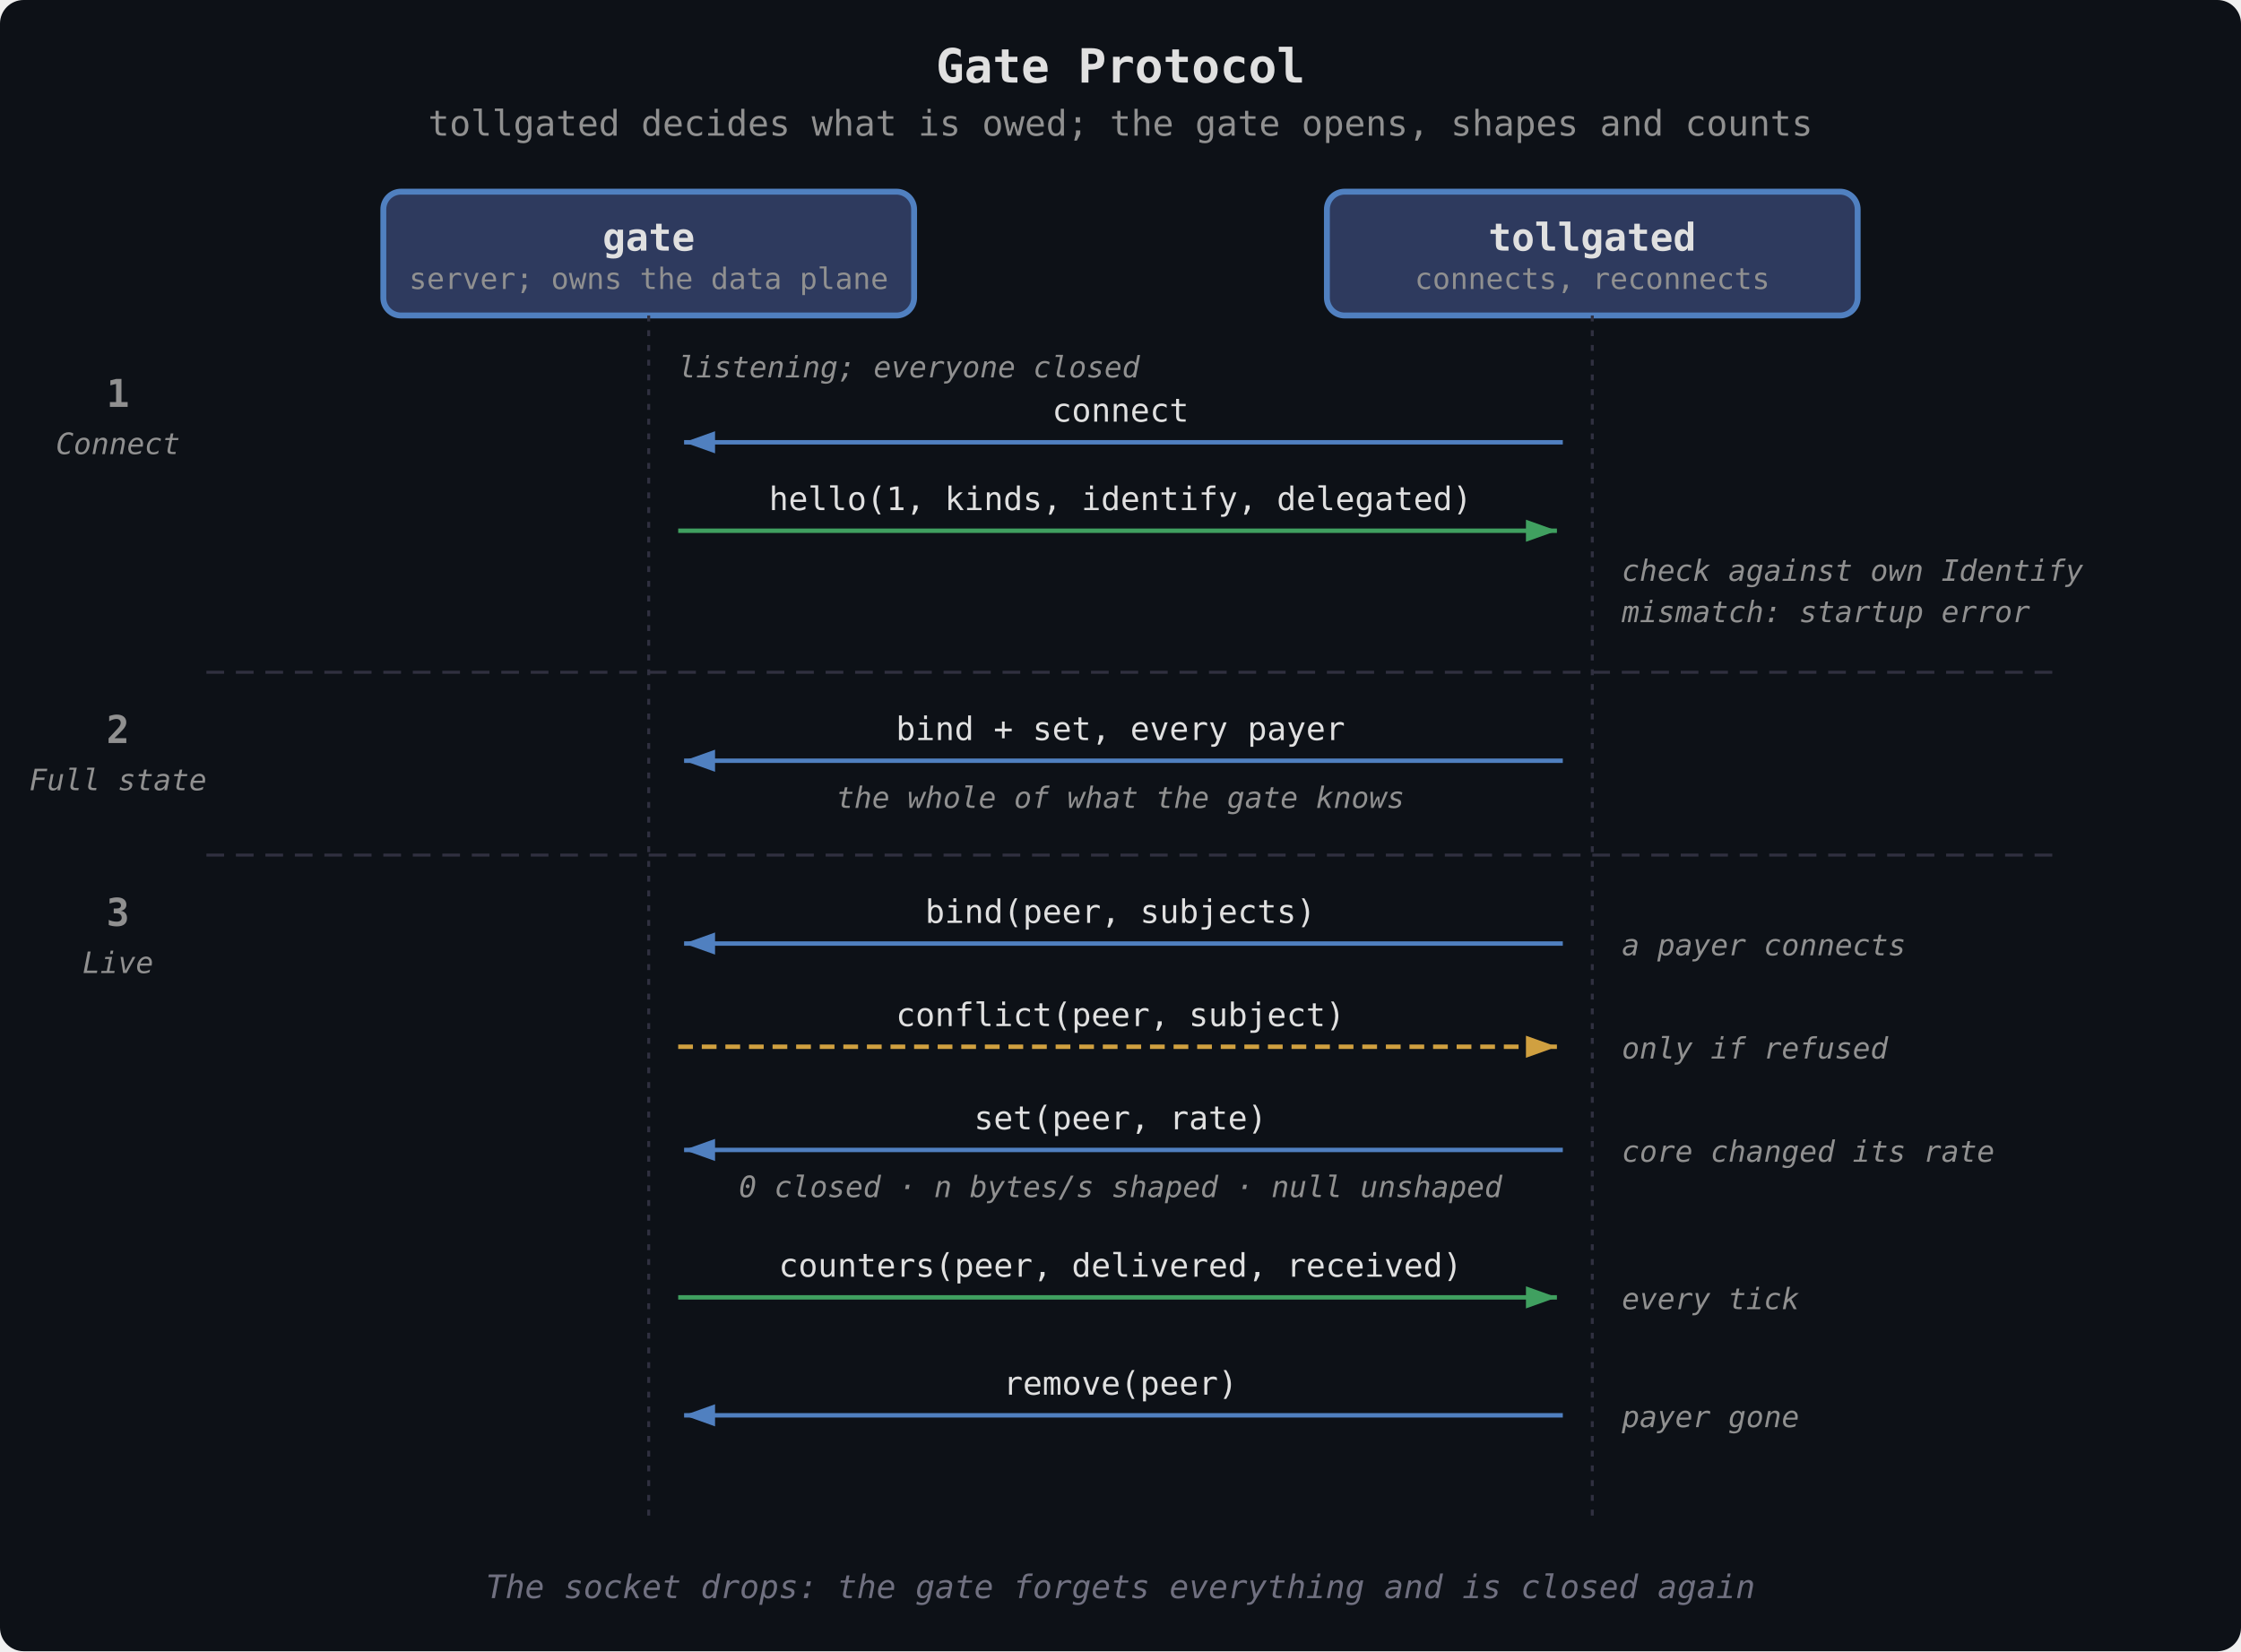
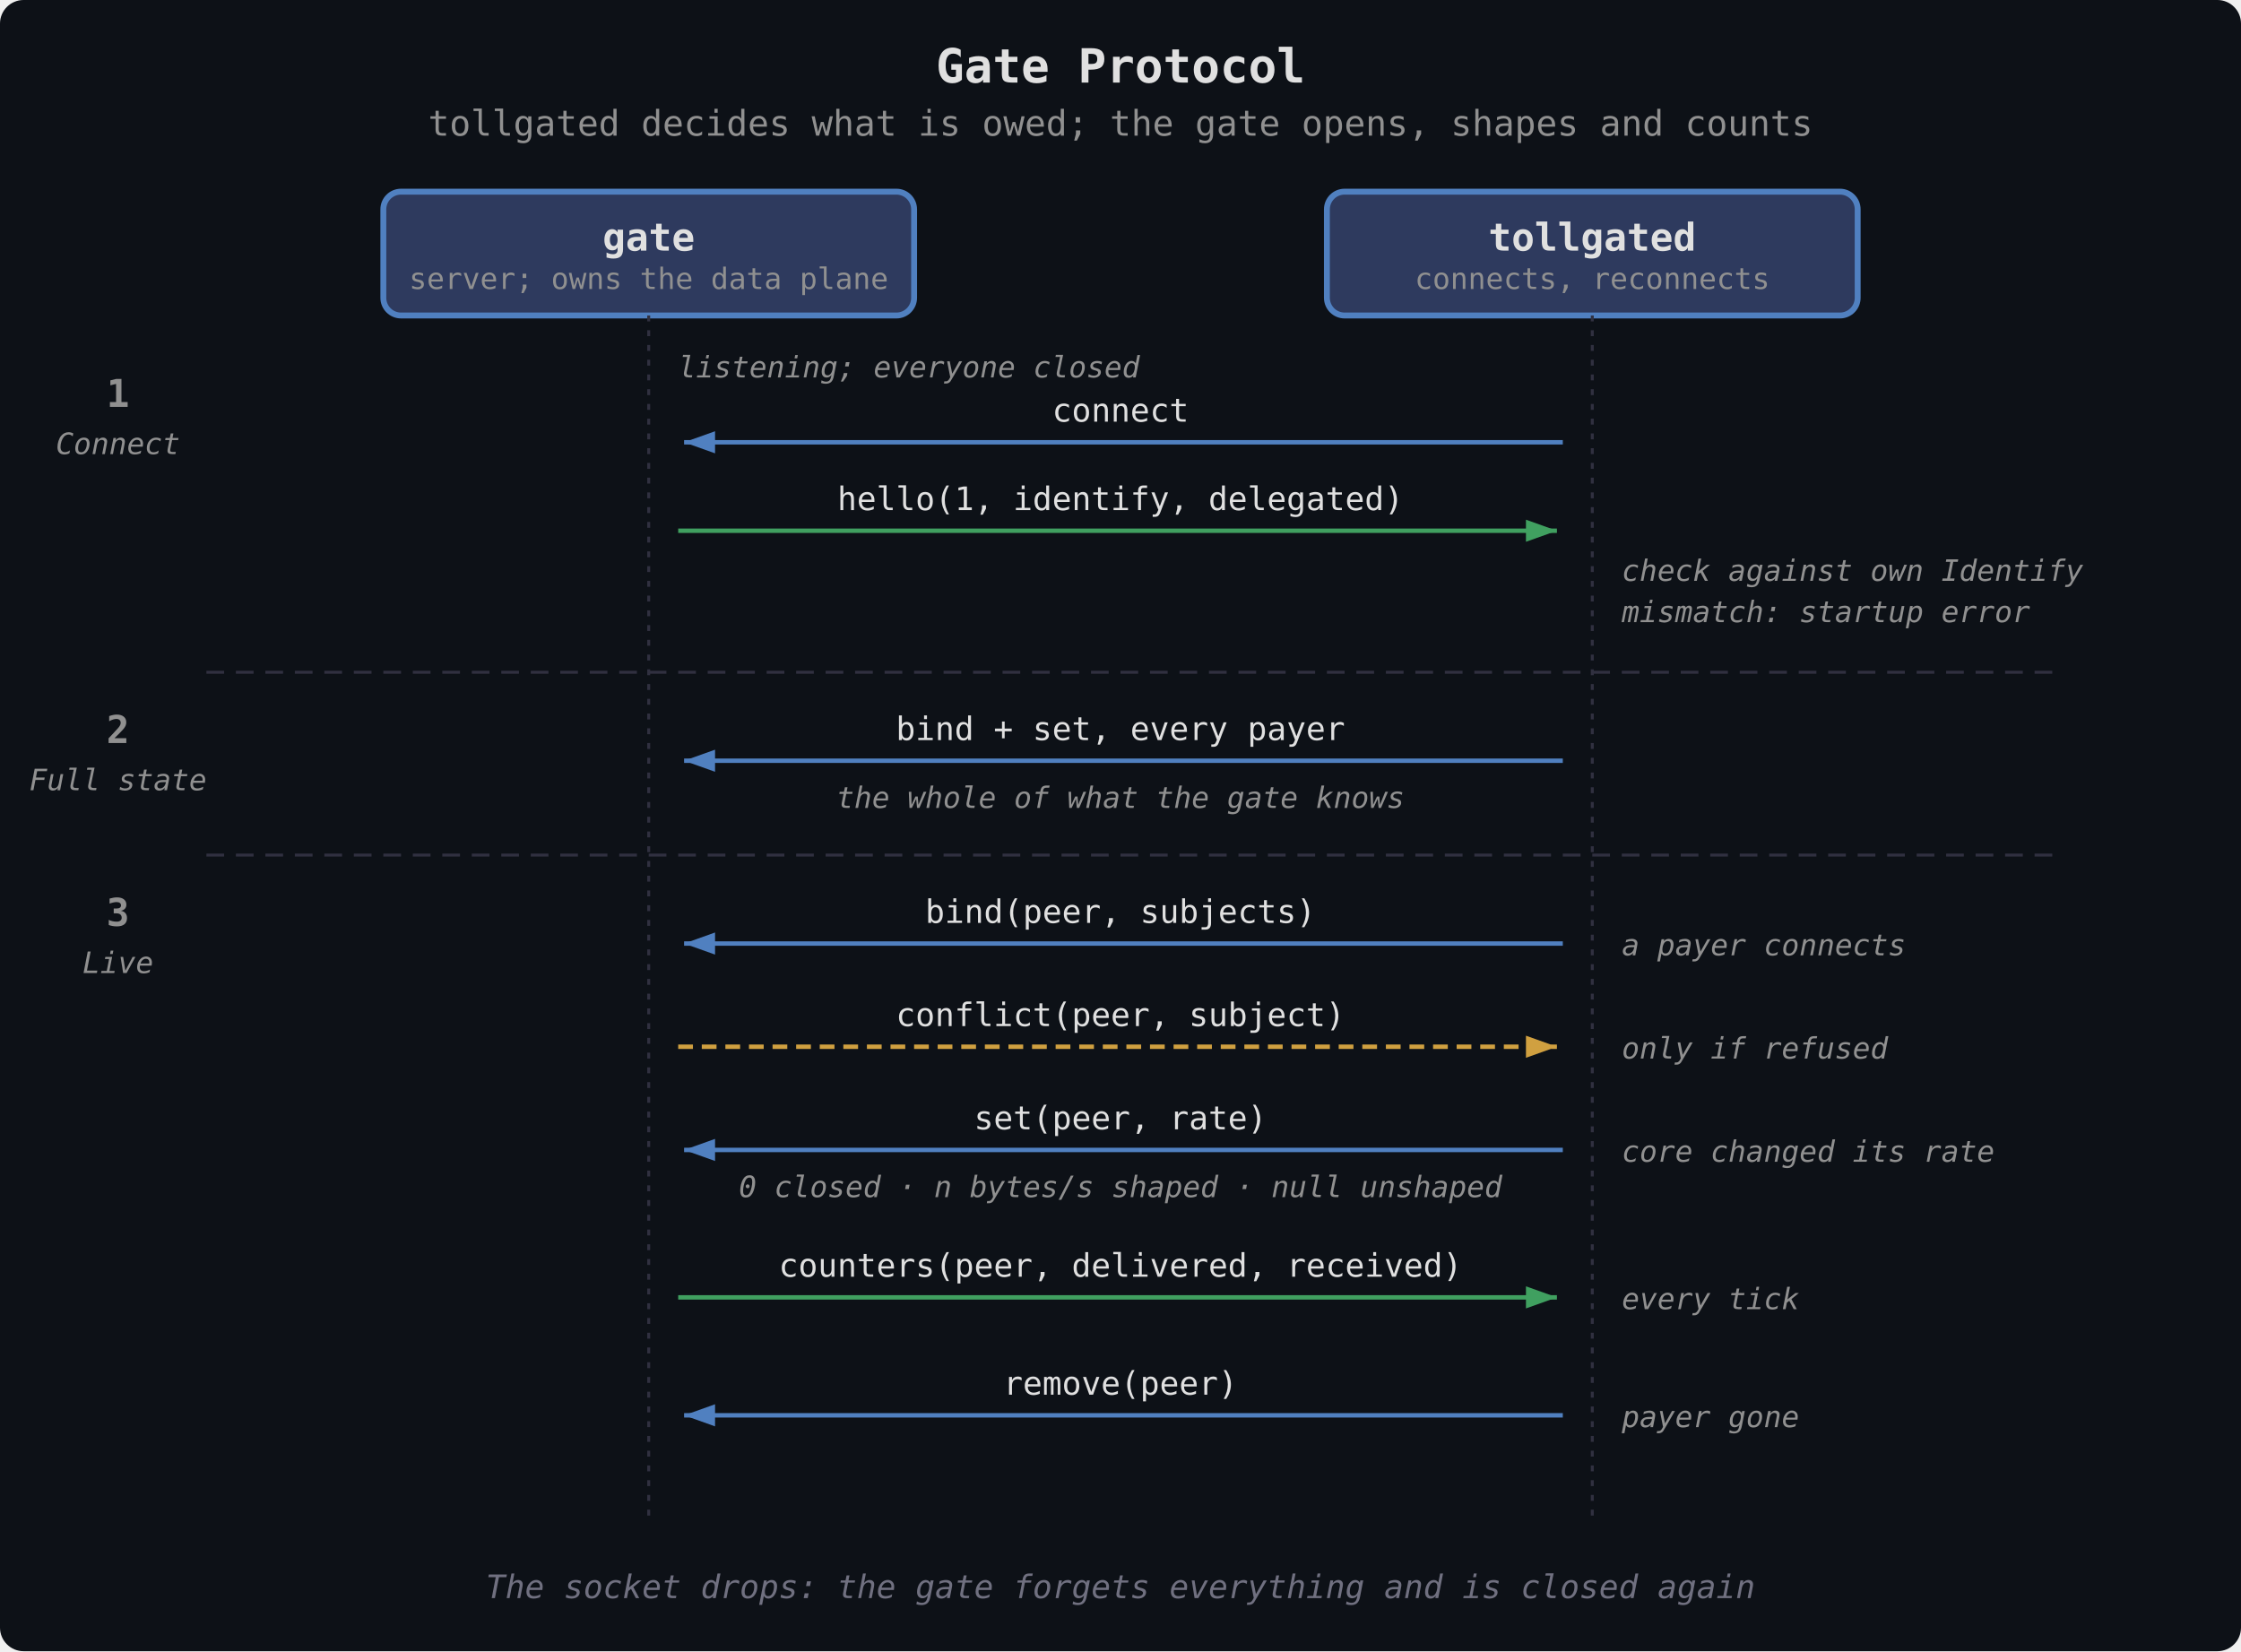
<svg xmlns="http://www.w3.org/2000/svg" viewBox="0 0 760 560" font-family="monospace" font-size="12">
  <style>
    text          { fill: #e0e0e0; }
    text.title    { font-size: 16px; font-weight: bold; }
    text.subtitle { font-size: 12px; fill: #909090; }
    text.nlabel   { font-size: 13px; font-weight: bold; }
    text.nrole    { font-size: 10px; fill: #909090; }
    text.plabel   { font-size: 13px; font-weight: bold; fill: #909090; }
    text.annot    { font-size: 10px; fill: #909090; font-style: italic; }
    text.alabel   { font-size: 11px; }
    text.caption  { font-size: 11px; fill: #707080; font-style: italic; }
    line.sep      { stroke: #303040; stroke-width: 1; stroke-dasharray: 6,4; }
    line.life     { stroke: #303040; stroke-width: 1; stroke-dasharray: 2,3; }

    .bg           { fill: #0d1117; }
    .callout      { fill: #151520; }
    .node         { fill: #2e3a5e; stroke: #5080c0; }

    @media (prefers-color-scheme: light) {
      text          { fill: #1f2328; }
      text.subtitle, text.nrole, text.plabel, text.annot, text.altlabel,
      text.elabel, text.mdesc, text.tlabel { fill: #656d76; }
      text.caption  { fill: #7c8186; }
      line.sep, line.life { stroke: #d1d9e0; }
      rect.alt      { stroke: #d1d9e0; }
      .bg           { fill: #ffffff; }
      .callout      { fill: #f6f8fa; }
      .node, rect.node { fill: #ddf4ff; stroke: #0969da; }
      rect.compute, rect.result { fill: #f6f8fa; }
    }
  </style>
  <defs>
    <marker id="gsB" markerWidth="7" markerHeight="5" refX="7" refY="2.5" orient="auto">
      <polygon points="0,0 7,2.5 0,5" fill="#5080c0" />
    </marker>
    <marker id="gsY" markerWidth="7" markerHeight="5" refX="7" refY="2.5" orient="auto">
      <polygon points="0,0 7,2.5 0,5" fill="#d0a040" />
    </marker>
    <marker id="gsG" markerWidth="7" markerHeight="5" refX="7" refY="2.5" orient="auto">
      <polygon points="0,0 7,2.5 0,5" fill="#40a060" />
    </marker>
  </defs>
  <rect width="760" height="560" rx="8" class="bg" />
  <text x="380" y="28" text-anchor="middle" class="title">Gate Protocol</text>
  <text x="380" y="46" text-anchor="middle" class="subtitle">tollgated decides what is owed; the gate opens, shapes and counts</text>
  <rect x="130" y="65" width="180" height="42" class="node" stroke="#40a060" stroke-width="2" rx="6" />
  <text x="220" y="85" text-anchor="middle" class="nlabel">gate</text>
  <text x="220" y="98" text-anchor="middle" class="nrole">server; owns the data plane</text>
  <rect x="450" y="65" width="180" height="42" class="node" stroke-width="2" rx="6" />
  <text x="540" y="85" text-anchor="middle" class="nlabel">tollgated</text>
  <text x="540" y="98" text-anchor="middle" class="nrole">connects, reconnects</text>
  <line x1="220" y1="107" x2="220" y2="515" class="life" />
  <line x1="540" y1="107" x2="540" y2="515" class="life" />
  <text x="40" y="138" text-anchor="middle" class="plabel">1</text>
  <text x="40" y="154" text-anchor="middle" class="annot">Connect</text>
  <text x="230" y="128" class="annot">listening; everyone closed</text>
  <line x1="530" y1="150" x2="232" y2="150" stroke="#5080c0" stroke-width="1.5" marker-end="url(#gsB)" />
  <text x="380" y="143" text-anchor="middle" class="alabel" fill="#5080c0">connect</text>
  <line x1="230" y1="180" x2="528" y2="180" stroke="#40a060" stroke-width="1.5" marker-end="url(#gsG)" />
-   <text x="380" y="173" text-anchor="middle" class="alabel" fill="#40a060">hello(1, kinds, identify, delegated)</text>
+   <text x="380" y="173" text-anchor="middle" class="alabel" fill="#40a060">hello(1, identify, delegated)</text>
  <text x="550" y="197" class="annot">check against own Identify</text>
  <text x="550" y="211" class="annot">mismatch: startup error</text>
  <line x1="70" y1="228" x2="700" y2="228" class="sep" />
  <text x="40" y="252" text-anchor="middle" class="plabel">2</text>
  <text x="40" y="268" text-anchor="middle" class="annot">Full state</text>
  <line x1="530" y1="258" x2="232" y2="258" stroke="#5080c0" stroke-width="1.5" marker-end="url(#gsB)" />
  <text x="380" y="251" text-anchor="middle" class="alabel" fill="#5080c0">bind + set, every payer</text>
  <text x="380" y="274" text-anchor="middle" class="annot">the whole of what the gate knows</text>
  <line x1="70" y1="290" x2="700" y2="290" class="sep" />
  <text x="40" y="314" text-anchor="middle" class="plabel">3</text>
  <text x="40" y="330" text-anchor="middle" class="annot">Live</text>
  <line x1="530" y1="320" x2="232" y2="320" stroke="#5080c0" stroke-width="1.5" marker-end="url(#gsB)" />
  <text x="380" y="313" text-anchor="middle" class="alabel" fill="#5080c0">bind(peer, subjects)</text>
  <text x="550" y="324" class="annot">a payer connects</text>
  <line x1="230" y1="355" x2="528" y2="355" stroke="#d0a040" stroke-width="1.5" stroke-dasharray="5,3" marker-end="url(#gsY)" />
  <text x="380" y="348" text-anchor="middle" class="alabel" fill="#d0a040">conflict(peer, subject)</text>
  <text x="550" y="359" class="annot">only if refused</text>
  <line x1="530" y1="390" x2="232" y2="390" stroke="#5080c0" stroke-width="1.5" marker-end="url(#gsB)" />
  <text x="380" y="383" text-anchor="middle" class="alabel" fill="#5080c0">set(peer, rate)</text>
  <text x="550" y="394" class="annot">core changed its rate</text>
  <text x="380" y="406" text-anchor="middle" class="annot">0 closed · n bytes/s shaped · null unshaped</text>
  <line x1="230" y1="440" x2="528" y2="440" stroke="#40a060" stroke-width="1.5" marker-end="url(#gsG)" />
  <text x="380" y="433" text-anchor="middle" class="alabel" fill="#40a060">counters(peer, delivered, received)</text>
  <text x="550" y="444" class="annot">every tick</text>
  <line x1="530" y1="480" x2="232" y2="480" stroke="#5080c0" stroke-width="1.5" marker-end="url(#gsB)" />
  <text x="380" y="473" text-anchor="middle" class="alabel" fill="#5080c0">remove(peer)</text>
  <text x="550" y="484" class="annot">payer gone</text>
  <text x="380" y="542" text-anchor="middle" class="caption">The socket drops: the gate forgets everything and is closed again</text>
</svg>
